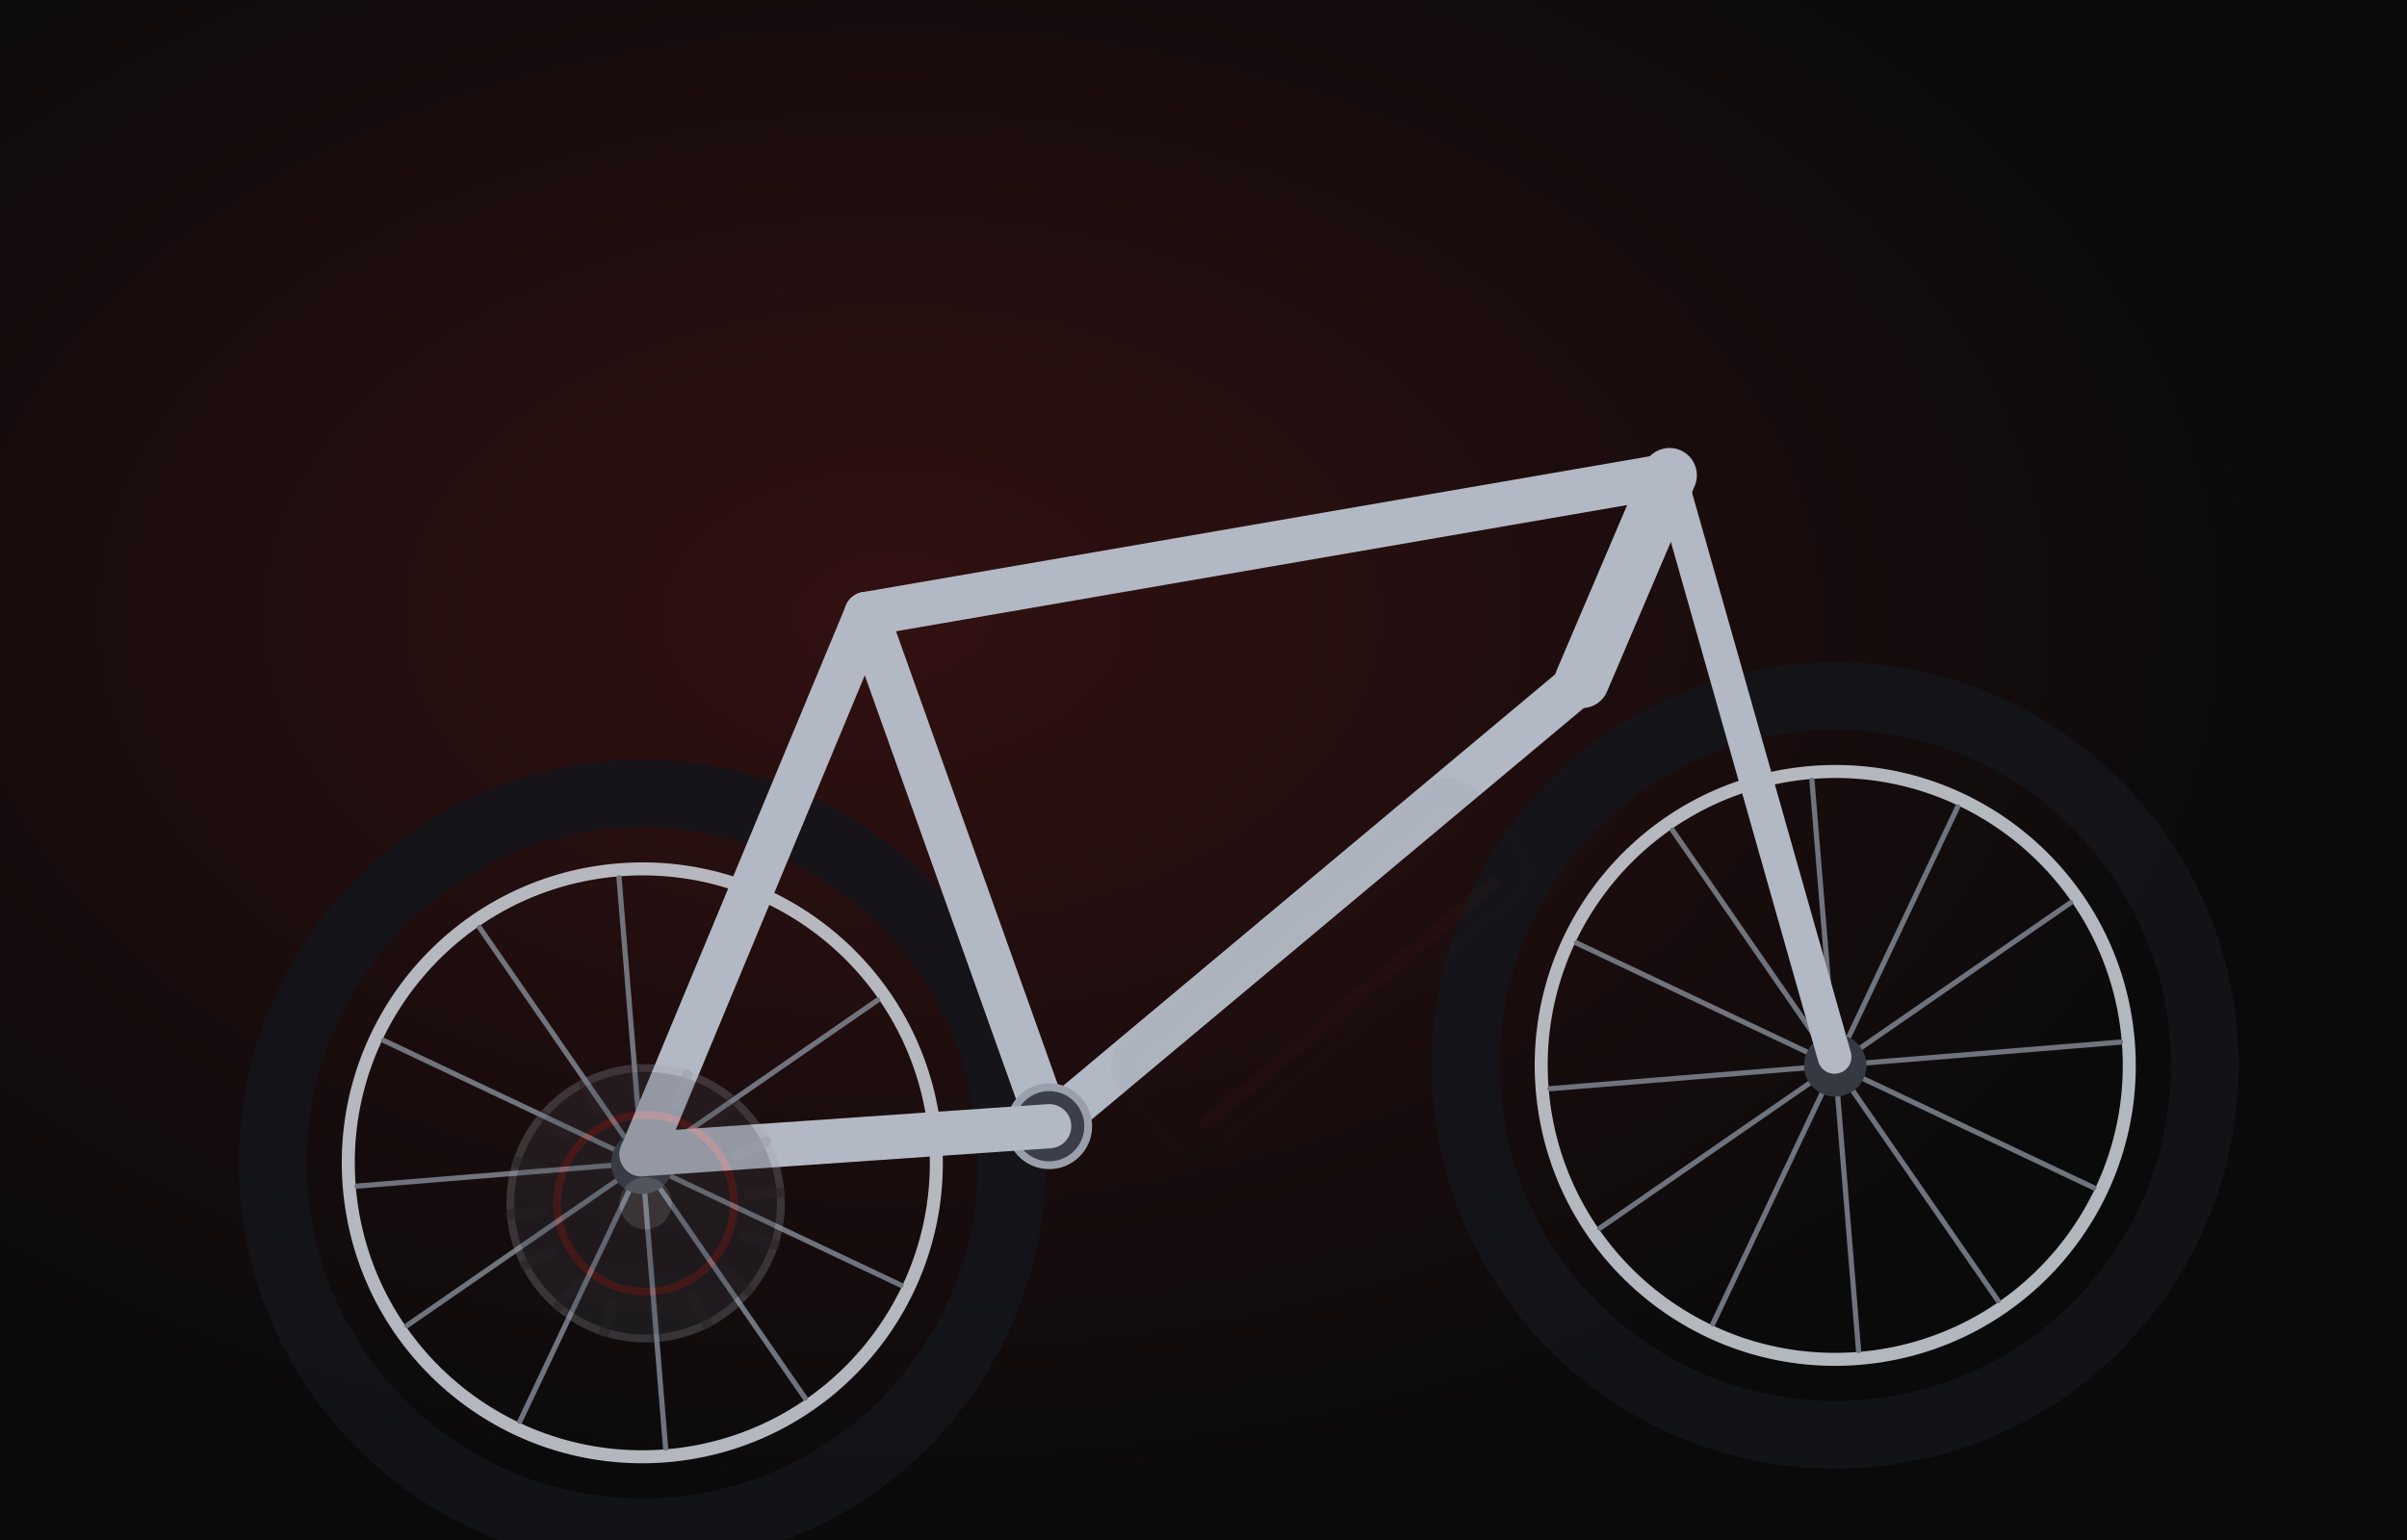
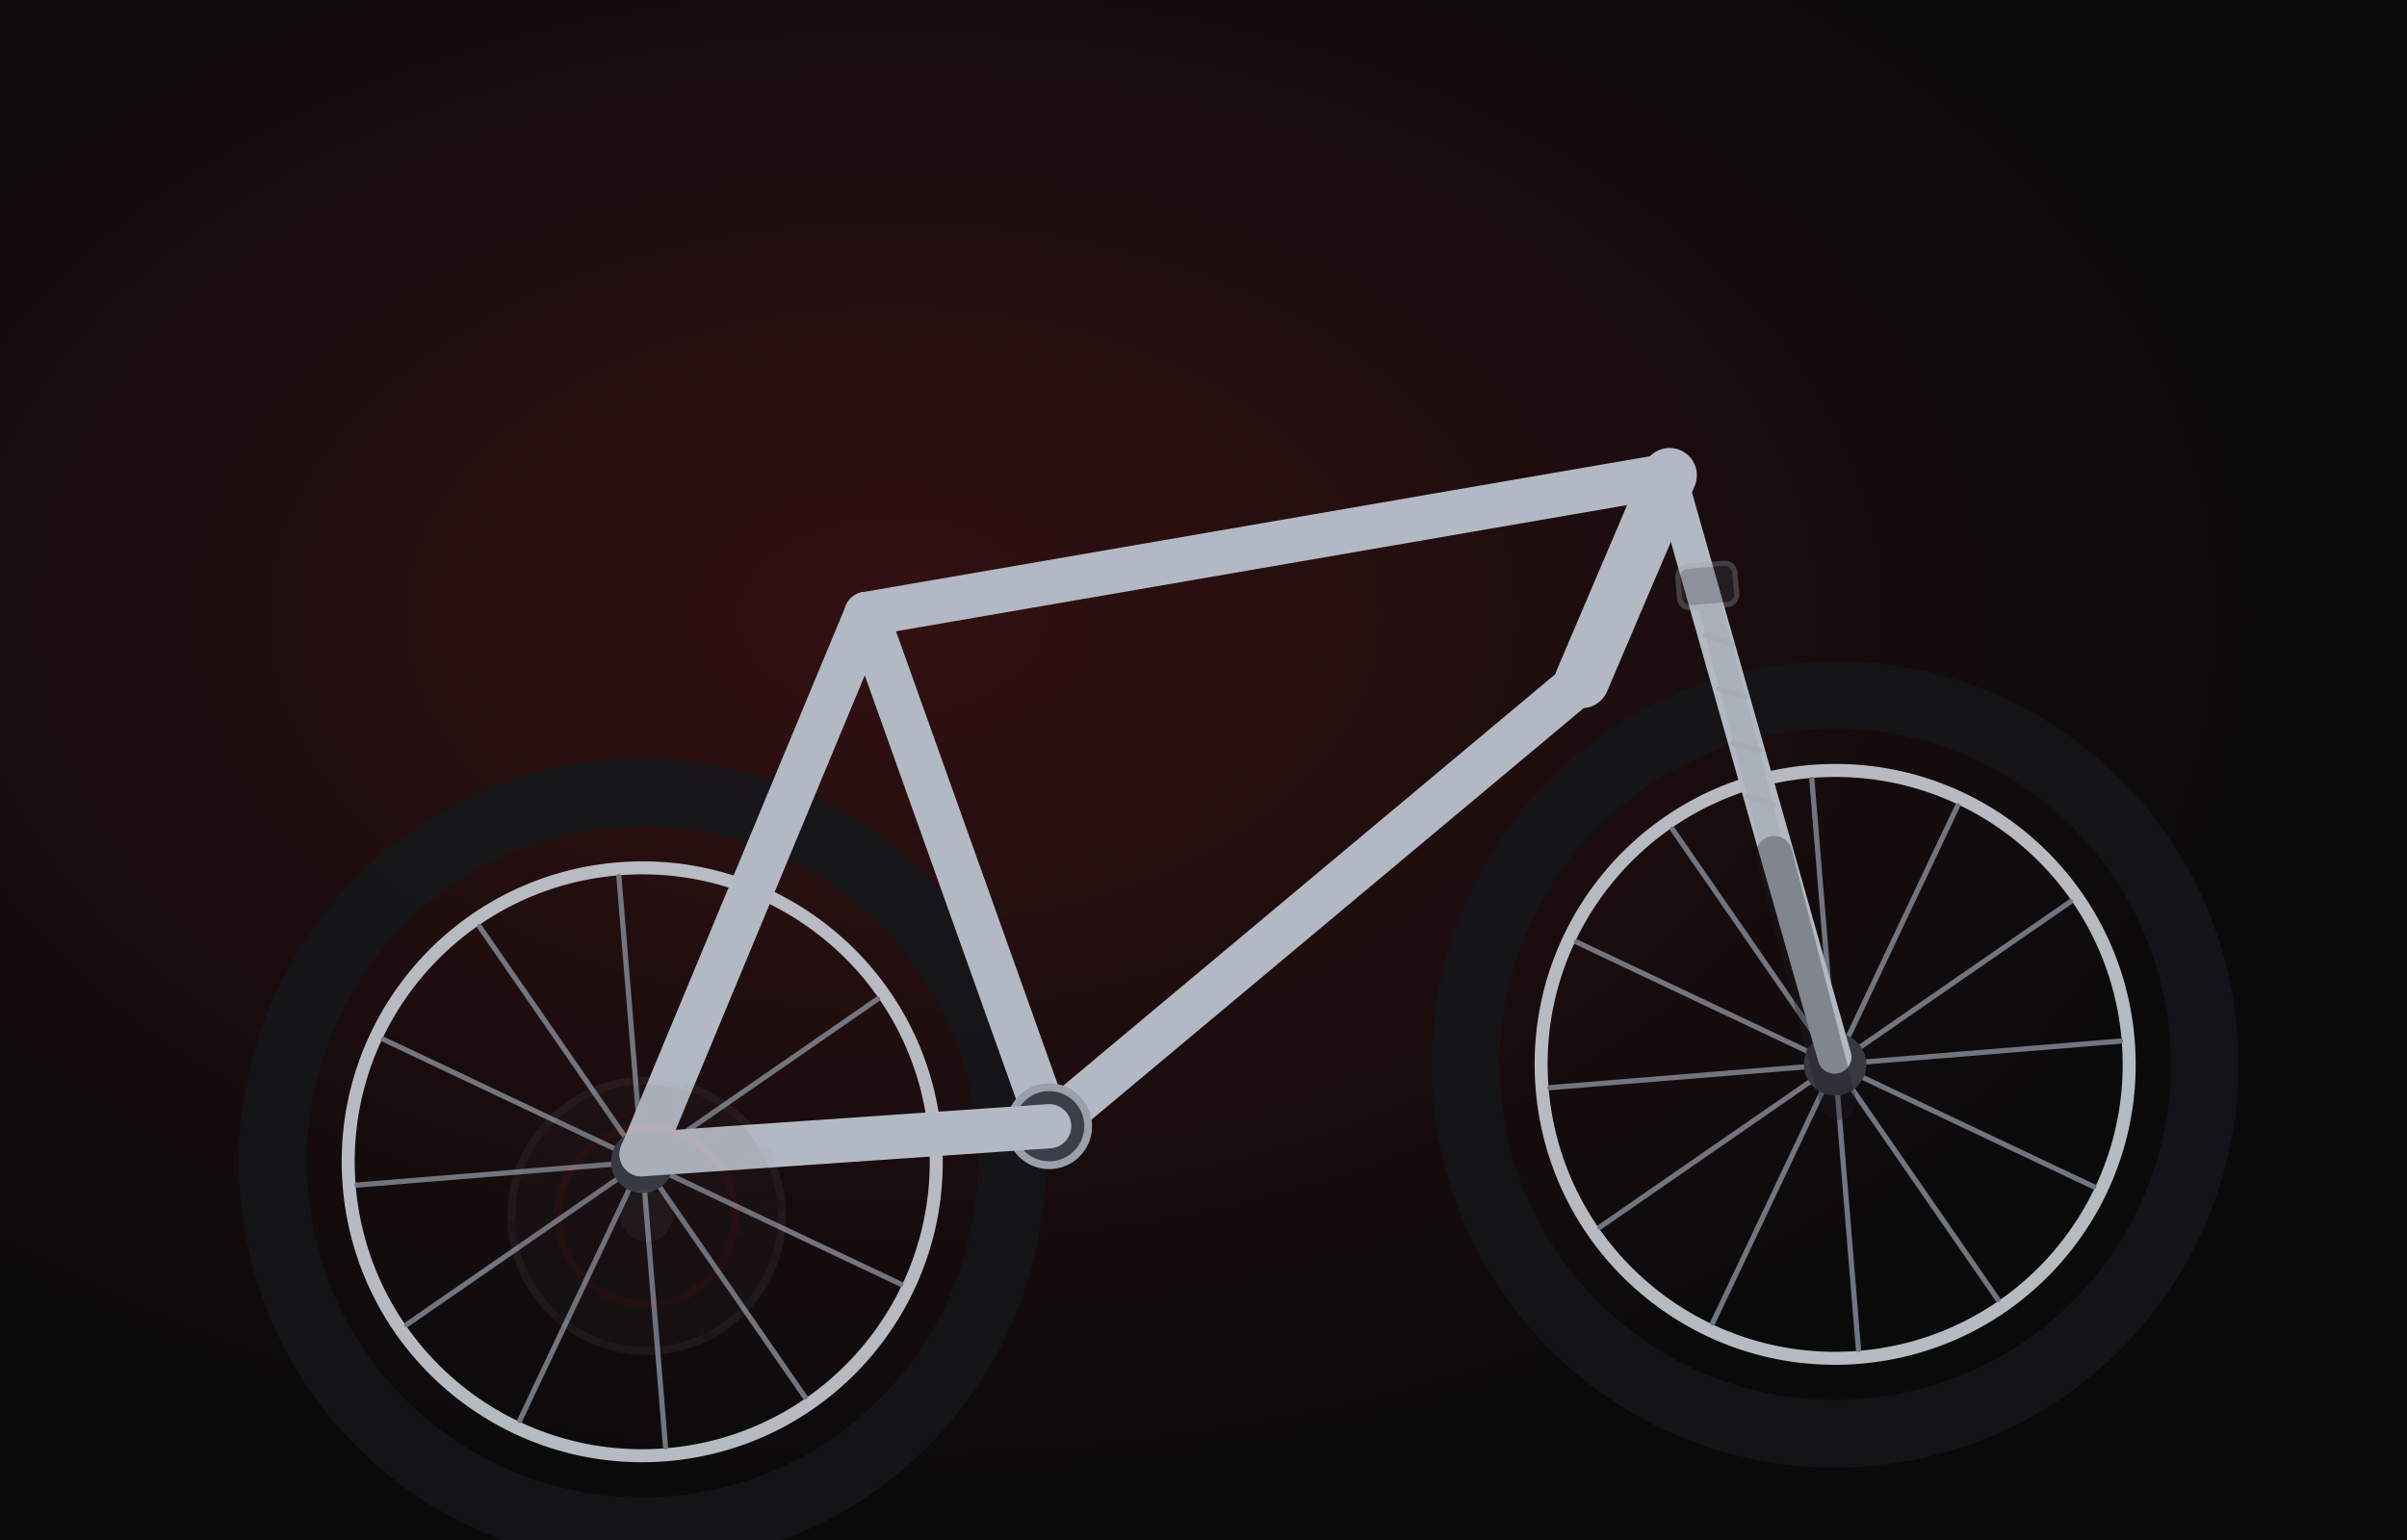
<svg xmlns="http://www.w3.org/2000/svg" viewBox="0 0 1000 640" width="1000" height="640">
  <defs>
    <radialGradient id="glow" cx="37.2%" cy="40%" r="58%">
      <stop offset="0%" stop-color="#d42a28" stop-opacity="0.20" />
      <stop offset="100%" stop-color="#d42a28" stop-opacity="0" />
    </radialGradient>
    <linearGradient id="sweep" x1="0" y1="0" x2="1" y2="0">
      <stop offset="0%" stop-color="#ffffff" stop-opacity="0" />
      <stop offset="50%" stop-color="#ffffff" stop-opacity="0.10" />
      <stop offset="55%" stop-color="#d42a28" stop-opacity="0.25" />
      <stop offset="100%" stop-color="#d42a28" stop-opacity="0" />
    </linearGradient>
  </defs>
  <rect width="1000" height="640" fill="#0a0a0b" />
  <rect width="1000" height="640" fill="url(#glow)" />
  <g transform="translate(500 350) rotate(-4.67) scale(1.081) translate(-500 -350)">
-     <g opacity="0.591" transform="translate(0 10.6)" />
-     <g opacity="0.875" transform="translate(0 3.3)">
+     <g opacity="0.633" transform="translate(0 9.5)" />
+     <g opacity="0.890" transform="translate(0 2.9)">
      <circle cx="275" cy="452" r="142" fill="none" stroke="#141519" stroke-width="26" />
      <circle cx="275" cy="452" r="113" fill="none" stroke="#cbd0d8" stroke-width="5" />
      <line x1="275" y1="452" x2="385" y2="452" stroke="#7d828d" stroke-width="2" stroke-linecap="round" />
      <line x1="275" y1="452" x2="370.263" y2="507" stroke="#7d828d" stroke-width="2" stroke-linecap="round" />
      <line x1="275" y1="452" x2="330" y2="547.263" stroke="#7d828d" stroke-width="2" stroke-linecap="round" />
      <line x1="275" y1="452" x2="275" y2="562" stroke="#7d828d" stroke-width="2" stroke-linecap="round" />
      <line x1="275" y1="452" x2="220" y2="547.263" stroke="#7d828d" stroke-width="2" stroke-linecap="round" />
      <line x1="275" y1="452" x2="179.737" y2="507" stroke="#7d828d" stroke-width="2" stroke-linecap="round" />
      <line x1="275" y1="452" x2="165" y2="452" stroke="#7d828d" stroke-width="2" stroke-linecap="round" />
      <line x1="275" y1="452" x2="179.737" y2="397" stroke="#7d828d" stroke-width="2" stroke-linecap="round" />
      <line x1="275" y1="452" x2="220" y2="356.737" stroke="#7d828d" stroke-width="2" stroke-linecap="round" />
      <line x1="275" y1="452" x2="275" y2="342" stroke="#7d828d" stroke-width="2" stroke-linecap="round" />
      <line x1="275" y1="452" x2="330" y2="356.737" stroke="#7d828d" stroke-width="2" stroke-linecap="round" />
      <line x1="275" y1="452" x2="370.263" y2="397" stroke="#7d828d" stroke-width="2" stroke-linecap="round" />
      <circle cx="275" cy="452" r="12" fill="#3c3f49" />
      <circle cx="735" cy="452" r="142" fill="none" stroke="#141519" stroke-width="26" />
      <circle cx="735" cy="452" r="113" fill="none" stroke="#cbd0d8" stroke-width="5" />
      <line x1="735" y1="452" x2="845" y2="452" stroke="#7d828d" stroke-width="2" stroke-linecap="round" />
      <line x1="735" y1="452" x2="830.263" y2="507" stroke="#7d828d" stroke-width="2" stroke-linecap="round" />
      <line x1="735" y1="452" x2="790" y2="547.263" stroke="#7d828d" stroke-width="2" stroke-linecap="round" />
      <line x1="735" y1="452" x2="735" y2="562" stroke="#7d828d" stroke-width="2" stroke-linecap="round" />
      <line x1="735" y1="452" x2="680" y2="547.263" stroke="#7d828d" stroke-width="2" stroke-linecap="round" />
      <line x1="735" y1="452" x2="639.737" y2="507" stroke="#7d828d" stroke-width="2" stroke-linecap="round" />
      <line x1="735" y1="452" x2="625" y2="452" stroke="#7d828d" stroke-width="2" stroke-linecap="round" />
      <line x1="735" y1="452" x2="639.737" y2="397" stroke="#7d828d" stroke-width="2" stroke-linecap="round" />
      <line x1="735" y1="452" x2="680" y2="356.737" stroke="#7d828d" stroke-width="2" stroke-linecap="round" />
      <line x1="735" y1="452" x2="735" y2="342" stroke="#7d828d" stroke-width="2" stroke-linecap="round" />
      <line x1="735" y1="452" x2="790" y2="356.737" stroke="#7d828d" stroke-width="2" stroke-linecap="round" />
      <line x1="735" y1="452" x2="830.263" y2="397" stroke="#7d828d" stroke-width="2" stroke-linecap="round" />
      <circle cx="735" cy="452" r="12" fill="#3c3f49" />
    </g>
    <g opacity="0.000" transform="translate(0 26.0)">
      <circle cx="275" cy="452" r="150" fill="none" stroke="#0b0c0f" stroke-width="26" stroke-dasharray="20 14" />
      <circle cx="735" cy="452" r="150" fill="none" stroke="#0b0c0f" stroke-width="26" stroke-dasharray="20 14" />
    </g>
    <g opacity="1.000" transform="translate(0 0.0)">
      <line x1="432" y1="454" x2="650" y2="300" stroke="#b3b9c4" stroke-width="17" stroke-linecap="round" />
      <line x1="378" y1="252" x2="690" y2="224" stroke="#b3b9c4" stroke-width="17" stroke-linecap="round" />
      <line x1="432" y1="454" x2="378" y2="252" stroke="#b3b9c4" stroke-width="17" stroke-linecap="round" />
      <line x1="650" y1="300" x2="690" y2="224" stroke="#b3b9c4" stroke-width="21" stroke-linecap="round" />
      <line x1="690" y1="224" x2="735" y2="452" stroke="#b3b9c4" stroke-width="13" stroke-linecap="round" />
      <circle cx="432" cy="454" r="15" fill="#3c3f49" stroke="#9aa0ab" stroke-width="3" />
      <line x1="432" y1="454" x2="275" y2="452" stroke="#b3b9c4" stroke-width="17" stroke-linecap="round" />
      <line x1="275" y1="452" x2="378" y2="252" stroke="#b3b9c4" stroke-width="17" stroke-linecap="round" />
    </g>
+     <g opacity="0.332" transform="translate(0 17.4)">
+       <line x1="700" y1="250" x2="718.2" y2="355.04" stroke="#9aa0ab" stroke-width="9" stroke-linecap="round" />
+       <line x1="718.2" y1="355.04" x2="735" y2="452" stroke="#1b1c22" stroke-width="14" stroke-linecap="round" />
+       <rect x="690" y="242" width="22" height="16" rx="4" fill="#3c3f49" stroke="#9aa0ab" stroke-width="2" />
+       <line x1="698.64" y1="269.008" x2="708.64" y2="273.008" stroke="#8b8f98" stroke-width="2" stroke-linecap="round" />
+       <line x1="702.28" y1="290.016" x2="712.28" y2="294.016" stroke="#8b8f98" stroke-width="2" stroke-linecap="round" />
+       <line x1="705.92" y1="311.024" x2="715.92" y2="315.024" stroke="#8b8f98" stroke-width="2" stroke-linecap="round" />
+       <line x1="709.56" y1="332.032" x2="719.56" y2="336.032" stroke="#8b8f98" stroke-width="2" stroke-linecap="round" />
+     </g>
    <g opacity="0.000" transform="translate(0 26.0)">
      <line x1="378" y1="252" x2="372" y2="208" stroke="#9aa0ab" stroke-width="9" stroke-linecap="round" />
      <rect x="334" y="192" width="86" height="16" rx="8" fill="#3c3f49" />
    </g>
    <g opacity="0.000" transform="translate(0 26.0)">
      <circle cx="735" cy="452" r="62" fill="none" stroke="#9aa0ab" stroke-width="4" />
      <circle cx="735" cy="452" r="56" fill="none" stroke="#6b6f79" stroke-width="1.5" />
      <circle cx="785" cy="452" r="3" fill="#0b0c0f" />
      <circle cx="775.451" cy="481.389" r="3" fill="#0b0c0f" />
      <circle cx="750.451" cy="499.553" r="3" fill="#0b0c0f" />
      <circle cx="719.549" cy="499.553" r="3" fill="#0b0c0f" />
      <circle cx="694.549" cy="481.389" r="3" fill="#0b0c0f" />
      <circle cx="685" cy="452" r="3" fill="#0b0c0f" />
      <circle cx="694.549" cy="422.611" r="3" fill="#0b0c0f" />
      <circle cx="719.549" cy="404.447" r="3" fill="#0b0c0f" />
      <circle cx="750.451" cy="404.447" r="3" fill="#0b0c0f" />
      <circle cx="775.451" cy="422.611" r="3" fill="#0b0c0f" />
      <circle cx="275" cy="452" r="62" fill="none" stroke="#9aa0ab" stroke-width="4" />
      <circle cx="275" cy="452" r="56" fill="none" stroke="#6b6f79" stroke-width="1.5" />
      <circle cx="325" cy="452" r="3" fill="#0b0c0f" />
      <circle cx="315.451" cy="481.389" r="3" fill="#0b0c0f" />
      <circle cx="290.451" cy="499.553" r="3" fill="#0b0c0f" />
      <circle cx="259.549" cy="499.553" r="3" fill="#0b0c0f" />
      <circle cx="234.549" cy="481.389" r="3" fill="#0b0c0f" />
      <circle cx="225" cy="452" r="3" fill="#0b0c0f" />
      <circle cx="234.549" cy="422.611" r="3" fill="#0b0c0f" />
      <circle cx="259.549" cy="404.447" r="3" fill="#0b0c0f" />
      <circle cx="290.451" cy="404.447" r="3" fill="#0b0c0f" />
      <circle cx="315.451" cy="422.611" r="3" fill="#0b0c0f" />
    </g>
-     <g opacity="0.042" transform="translate(0 24.9)">
+     <g opacity="0.000" transform="translate(0 26.0)">
      <g transform="translate(541 377) rotate(-35.23823)">
        <rect x="-88" y="-27" width="176" height="54" rx="14" fill="#22242c" stroke="#2d303a" stroke-width="3" />
        <rect x="-80" y="-19" width="160" height="12" rx="6" fill="#2d303a" />
        <rect x="-74" y="15" width="148" height="5" rx="2.5" fill="#e23a34" opacity="0.85" />
      </g>
    </g>
-     <g opacity="0.271" transform="translate(0 18.9)">
+     <g opacity="0.088" transform="translate(0 23.7)">
      <circle cx="275" cy="452" r="52" fill="#3c3f49" stroke="#9aa0ab" stroke-width="3" />
      <line x1="315" y1="452" x2="327" y2="452" stroke="#54586180" stroke-width="4" stroke-linecap="round" />
      <line x1="311.955" y1="467.307" x2="323.042" y2="471.9" stroke="#54586180" stroke-width="4" stroke-linecap="round" />
      <line x1="303.284" y1="480.284" x2="311.77" y2="488.77" stroke="#54586180" stroke-width="4" stroke-linecap="round" />
      <line x1="290.307" y1="488.955" x2="294.9" y2="500.042" stroke="#54586180" stroke-width="4" stroke-linecap="round" />
      <line x1="275" y1="492" x2="275" y2="504" stroke="#54586180" stroke-width="4" stroke-linecap="round" />
      <line x1="259.693" y1="488.955" x2="255.1" y2="500.042" stroke="#54586180" stroke-width="4" stroke-linecap="round" />
      <line x1="246.716" y1="480.284" x2="238.23" y2="488.77" stroke="#54586180" stroke-width="4" stroke-linecap="round" />
      <line x1="238.045" y1="467.307" x2="226.958" y2="471.9" stroke="#54586180" stroke-width="4" stroke-linecap="round" />
      <line x1="235" y1="452" x2="223" y2="452" stroke="#54586180" stroke-width="4" stroke-linecap="round" />
      <line x1="238.045" y1="436.693" x2="226.958" y2="432.1" stroke="#54586180" stroke-width="4" stroke-linecap="round" />
      <line x1="246.716" y1="423.716" x2="238.23" y2="415.23" stroke="#54586180" stroke-width="4" stroke-linecap="round" />
      <line x1="259.693" y1="415.045" x2="255.1" y2="403.958" stroke="#54586180" stroke-width="4" stroke-linecap="round" />
      <line x1="275" y1="412" x2="275" y2="400" stroke="#54586180" stroke-width="4" stroke-linecap="round" />
      <line x1="290.307" y1="415.045" x2="294.9" y2="403.958" stroke="#54586180" stroke-width="4" stroke-linecap="round" />
      <line x1="303.284" y1="423.716" x2="311.77" y2="415.23" stroke="#54586180" stroke-width="4" stroke-linecap="round" />
      <line x1="311.955" y1="436.693" x2="323.042" y2="432.1" stroke="#54586180" stroke-width="4" stroke-linecap="round" />
      <circle cx="275" cy="452" r="34" fill="none" stroke="#e23a34" stroke-width="3" opacity="0.8" />
      <circle cx="275" cy="452" r="10" fill="#9aa0ab" />
    </g>
    <g opacity="0.000" transform="translate(0 26.0)">
      <line x1="432" y1="454" x2="424" y2="508" stroke="#9aa0ab" stroke-width="8" stroke-linecap="round" />
      <rect x="404" y="506" width="36" height="11" rx="3" fill="#3c3f49" />
    </g>
    <g opacity="0.000" transform="translate(0 26.0)">
      <rect x="723" y="370" width="22" height="28" rx="5" fill="#3c3f49" stroke="#9aa0ab" stroke-width="2" />
      <rect x="263" y="370" width="22" height="28" rx="5" fill="#3c3f49" stroke="#9aa0ab" stroke-width="2" />
    </g>
    <g opacity="0.000" transform="translate(0 26.0)">
      <line x1="432" y1="454" x2="650" y2="300" stroke="#1c1d22" stroke-width="10" stroke-linecap="round" />
      <line x1="378" y1="252" x2="690" y2="224" stroke="#1c1d22" stroke-width="10" stroke-linecap="round" />
      <path d="M398 248 L660 222 L660 242 L398 272 Z" fill="#1c1d22" opacity="0.9" />
    </g>
    <g opacity="0.000" transform="translate(0 26.0)" />
    <g opacity="0.000" transform="translate(0 26.0)" />
    <g opacity="0.000" transform="translate(0 26.0)">
      <line x1="690" y1="224" x2="696" y2="170" stroke="#9aa0ab" stroke-width="10" stroke-linecap="round" />
      <line x1="650" y1="170" x2="748" y2="160" stroke="#3c3f49" stroke-width="13" stroke-linecap="round" />
      <line x1="650" y1="170" x2="628" y2="176" stroke="#141519" stroke-width="16" stroke-linecap="round" />
      <rect x="686" y="138" width="48" height="26" rx="6" fill="#0d0e12" stroke="#9aa0ab" stroke-width="2" />
    </g>
  </g>
  <g transform="translate(-131 0) skewX(-12)">
    <rect x="-90" y="-100" width="180" height="840" fill="url(#sweep)" />
  </g>
</svg>
